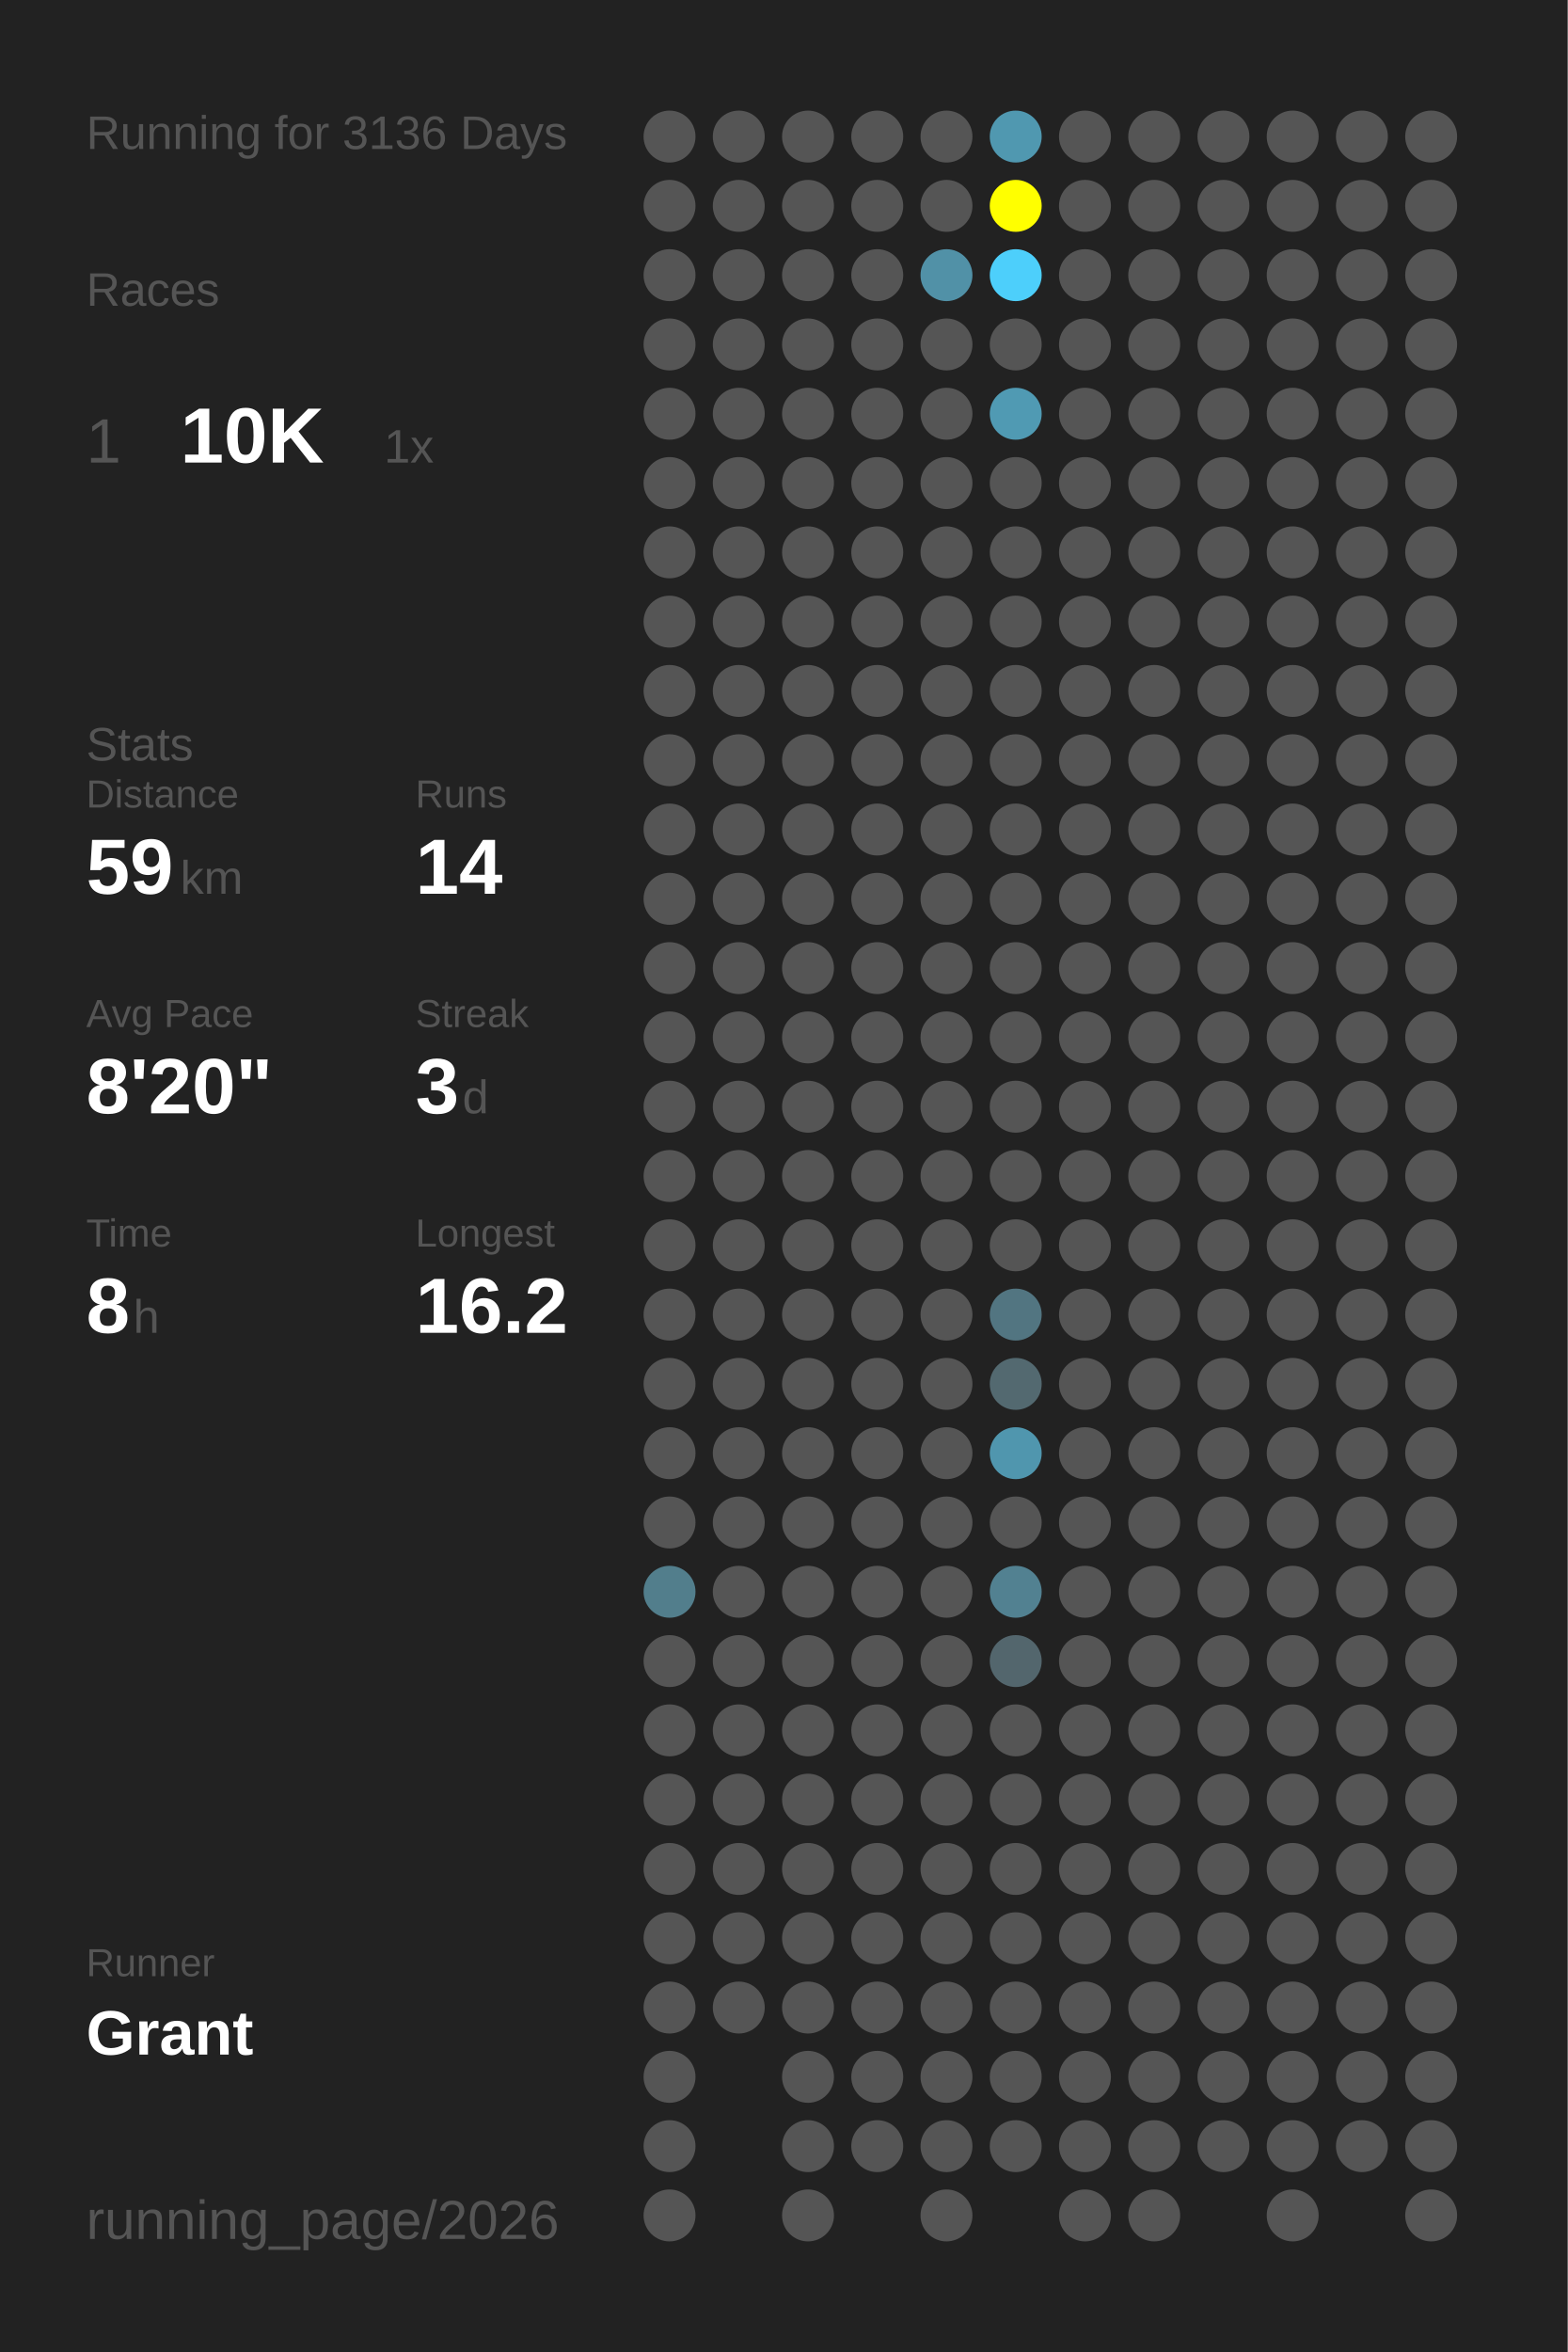
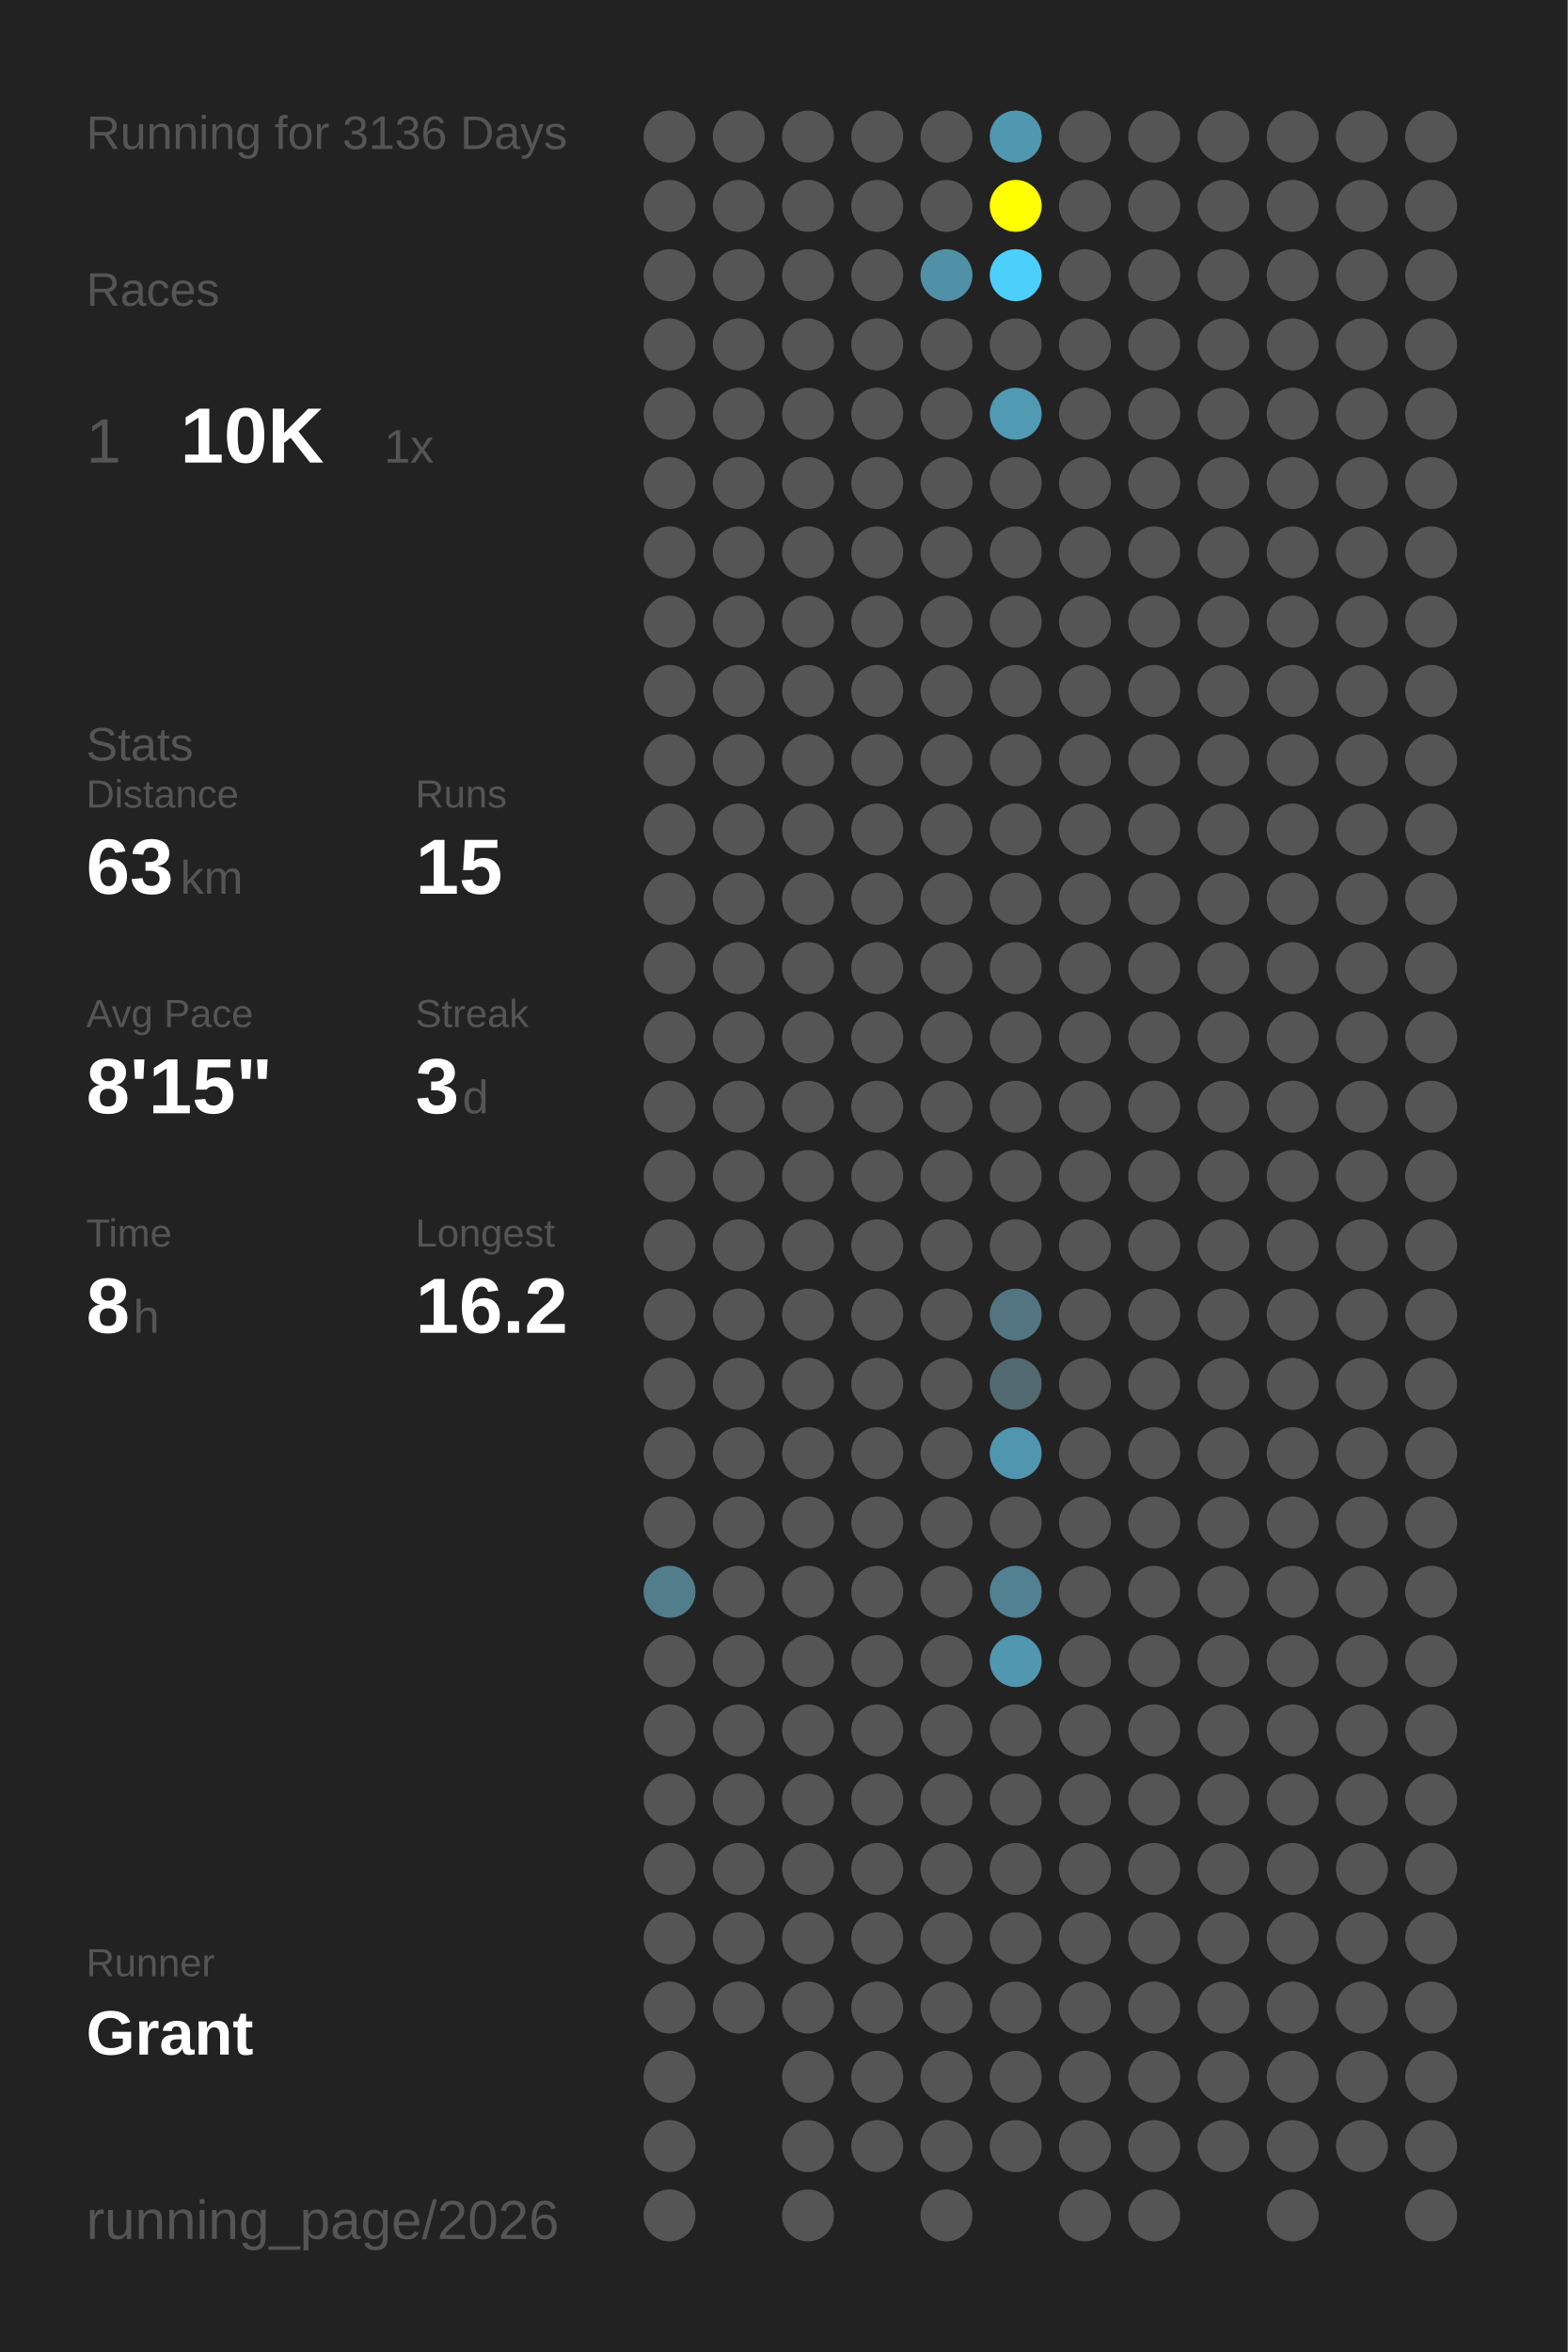
<svg xmlns="http://www.w3.org/2000/svg" baseProfile="full" height="300mm" version="1.1" viewBox="0,0,200,300" width="200mm">
  <defs />
  <rect fill="#222222" height="300" width="200" x="0" y="0" />
  <text fill="#555555" style="font-size:6px; font-family:Arial;" x="11" y="19">Running for 3136 Days</text>
  <text fill="#555555" style="font-size:6px; font-family:Arial;" x="11" y="39">Races</text>
  <text fill="#555555" style="font-size:8px; font-family:Arial;" x="11" y="59">1</text>
  <text fill="#FFFFFF" style="font-size:10px; font-family:Arial; font-weight:bold;" x="23" y="59">10K</text>
  <text fill="#555555" style="font-size:6px; font-family:Arial;" x="49" y="59">1x</text>
  <text fill="#555555" style="font-size:6px; font-family:Arial;" x="11" y="97">Stats</text>
  <text fill="#555555" style="font-size:5px; font-family:Arial;" x="11" y="103">Distance</text>
-   <text fill="#FFFFFF" style="font-size:10px; font-family:Arial; font-weight:bold;" x="11" y="114">59</text>
+   <text fill="#FFFFFF" style="font-size:10px; font-family:Arial; font-weight:bold;" x="11" y="114">63</text>
  <text fill="#555555" style="font-size:6px; font-family:Arial;" x="23" y="114">km</text>
  <text fill="#555555" style="font-size:5px; font-family:Arial;" x="53" y="103">Runs</text>
-   <text fill="#FFFFFF" style="font-size:10px; font-family:Arial; font-weight:bold;" x="53" y="114">14</text>
+   <text fill="#FFFFFF" style="font-size:10px; font-family:Arial; font-weight:bold;" x="53" y="114">15</text>
  <text fill="#555555" style="font-size:5px; font-family:Arial;" x="11" y="131">Avg Pace</text>
-   <text fill="#FFFFFF" style="font-size:10px; font-family:Arial; font-weight:bold;" x="11" y="142">8'20"</text>
+   <text fill="#FFFFFF" style="font-size:10px; font-family:Arial; font-weight:bold;" x="11" y="142">8'15"</text>
  <text fill="#555555" style="font-size:5px; font-family:Arial;" x="53" y="131">Streak</text>
  <text fill="#FFFFFF" style="font-size:10px; font-family:Arial; font-weight:bold;" x="53" y="142">3</text>
  <text fill="#555555" style="font-size:6px; font-family:Arial;" x="59" y="142">d</text>
  <text fill="#555555" style="font-size:5px; font-family:Arial;" x="11" y="159">Time</text>
  <text fill="#FFFFFF" style="font-size:10px; font-family:Arial; font-weight:bold;" x="11" y="170">8</text>
  <text fill="#555555" style="font-size:6px; font-family:Arial;" x="17" y="170">h</text>
  <text fill="#555555" style="font-size:5px; font-family:Arial;" x="53" y="159">Longest</text>
  <text fill="#FFFFFF" style="font-size:10px; font-family:Arial; font-weight:bold;" x="53" y="170">16.2</text>
  <text fill="#555555" style="font-size:5px; font-family:Arial;" x="11" y="252.065">Runner</text>
  <text fill="#FFFFFF" style="font-size:8px; font-family:Arial; font-weight:bold;" x="11" y="262.065">Grant</text>
  <text fill="#555555" style="font-size:7px; font-family:Arial;" x="11" y="285.581">running_page/2026</text>
  <circle cx="85.417" cy="17.419" fill="#555555" r="3.312" />
  <circle cx="85.417" cy="26.258" fill="#555555" r="3.312" />
  <circle cx="85.417" cy="35.097" fill="#555555" r="3.312" />
  <circle cx="85.417" cy="43.935" fill="#555555" r="3.312" />
  <circle cx="85.417" cy="52.774" fill="#555555" r="3.312" />
  <circle cx="85.417" cy="61.613" fill="#555555" r="3.312" />
  <circle cx="85.417" cy="70.452" fill="#555555" r="3.312" />
  <circle cx="85.417" cy="79.29" fill="#555555" r="3.312" />
  <circle cx="85.417" cy="88.129" fill="#555555" r="3.312" />
  <circle cx="85.417" cy="96.968" fill="#555555" r="3.312" />
  <circle cx="85.417" cy="105.806" fill="#555555" r="3.312" />
  <circle cx="85.417" cy="114.645" fill="#555555" r="3.312" />
  <circle cx="85.417" cy="123.484" fill="#555555" r="3.312" />
  <circle cx="85.417" cy="132.323" fill="#555555" r="3.312" />
  <circle cx="85.417" cy="141.161" fill="#555555" r="3.312" />
  <circle cx="85.417" cy="150" fill="#555555" r="3.312" />
  <circle cx="85.417" cy="158.839" fill="#555555" r="3.312" />
  <circle cx="85.417" cy="167.677" fill="#555555" r="3.312" />
  <circle cx="85.417" cy="176.516" fill="#555555" r="3.312" />
  <circle cx="85.417" cy="185.355" fill="#555555" r="3.312" />
  <circle cx="85.417" cy="194.194" fill="#555555" r="3.312" />
  <circle cx="85.417" cy="203.032" fill="#527e8c" r="3.312" />
  <circle cx="85.417" cy="211.871" fill="#555555" r="3.312" />
  <circle cx="85.417" cy="220.71" fill="#555555" r="3.312" />
  <circle cx="85.417" cy="229.548" fill="#555555" r="3.312" />
  <circle cx="85.417" cy="238.387" fill="#555555" r="3.312" />
  <circle cx="85.417" cy="247.226" fill="#555555" r="3.312" />
  <circle cx="85.417" cy="256.065" fill="#555555" r="3.312" />
  <circle cx="85.417" cy="264.903" fill="#555555" r="3.312" />
  <circle cx="85.417" cy="273.742" fill="#555555" r="3.312" />
  <circle cx="85.417" cy="282.581" fill="#555555" r="3.312" />
  <circle cx="94.25" cy="17.419" fill="#555555" r="3.312" />
  <circle cx="94.25" cy="26.258" fill="#555555" r="3.312" />
  <circle cx="94.25" cy="35.097" fill="#555555" r="3.312" />
  <circle cx="94.25" cy="43.935" fill="#555555" r="3.312" />
  <circle cx="94.25" cy="52.774" fill="#555555" r="3.312" />
  <circle cx="94.25" cy="61.613" fill="#555555" r="3.312" />
  <circle cx="94.25" cy="70.452" fill="#555555" r="3.312" />
  <circle cx="94.25" cy="79.29" fill="#555555" r="3.312" />
  <circle cx="94.25" cy="88.129" fill="#555555" r="3.312" />
  <circle cx="94.25" cy="96.968" fill="#555555" r="3.312" />
  <circle cx="94.25" cy="105.806" fill="#555555" r="3.312" />
  <circle cx="94.25" cy="114.645" fill="#555555" r="3.312" />
  <circle cx="94.25" cy="123.484" fill="#555555" r="3.312" />
  <circle cx="94.25" cy="132.323" fill="#555555" r="3.312" />
  <circle cx="94.25" cy="141.161" fill="#555555" r="3.312" />
  <circle cx="94.25" cy="150" fill="#555555" r="3.312" />
  <circle cx="94.25" cy="158.839" fill="#555555" r="3.312" />
  <circle cx="94.25" cy="167.677" fill="#555555" r="3.312" />
  <circle cx="94.25" cy="176.516" fill="#555555" r="3.312" />
  <circle cx="94.25" cy="185.355" fill="#555555" r="3.312" />
  <circle cx="94.25" cy="194.194" fill="#555555" r="3.312" />
  <circle cx="94.25" cy="203.032" fill="#555555" r="3.312" />
  <circle cx="94.25" cy="211.871" fill="#555555" r="3.312" />
  <circle cx="94.25" cy="220.71" fill="#555555" r="3.312" />
  <circle cx="94.25" cy="229.548" fill="#555555" r="3.312" />
  <circle cx="94.25" cy="238.387" fill="#555555" r="3.312" />
  <circle cx="94.25" cy="247.226" fill="#555555" r="3.312" />
  <circle cx="94.25" cy="256.065" fill="#555555" r="3.312" />
  <circle cx="103.083" cy="17.419" fill="#555555" r="3.312" />
  <circle cx="103.083" cy="26.258" fill="#555555" r="3.312" />
  <circle cx="103.083" cy="35.097" fill="#555555" r="3.312" />
  <circle cx="103.083" cy="43.935" fill="#555555" r="3.312" />
  <circle cx="103.083" cy="52.774" fill="#555555" r="3.312" />
  <circle cx="103.083" cy="61.613" fill="#555555" r="3.312" />
  <circle cx="103.083" cy="70.452" fill="#555555" r="3.312" />
  <circle cx="103.083" cy="79.29" fill="#555555" r="3.312" />
  <circle cx="103.083" cy="88.129" fill="#555555" r="3.312" />
  <circle cx="103.083" cy="96.968" fill="#555555" r="3.312" />
  <circle cx="103.083" cy="105.806" fill="#555555" r="3.312" />
  <circle cx="103.083" cy="114.645" fill="#555555" r="3.312" />
  <circle cx="103.083" cy="123.484" fill="#555555" r="3.312" />
  <circle cx="103.083" cy="132.323" fill="#555555" r="3.312" />
  <circle cx="103.083" cy="141.161" fill="#555555" r="3.312" />
  <circle cx="103.083" cy="150" fill="#555555" r="3.312" />
  <circle cx="103.083" cy="158.839" fill="#555555" r="3.312" />
  <circle cx="103.083" cy="167.677" fill="#555555" r="3.312" />
  <circle cx="103.083" cy="176.516" fill="#555555" r="3.312" />
  <circle cx="103.083" cy="185.355" fill="#555555" r="3.312" />
  <circle cx="103.083" cy="194.194" fill="#555555" r="3.312" />
  <circle cx="103.083" cy="203.032" fill="#555555" r="3.312" />
  <circle cx="103.083" cy="211.871" fill="#555555" r="3.312" />
  <circle cx="103.083" cy="220.71" fill="#555555" r="3.312" />
  <circle cx="103.083" cy="229.548" fill="#555555" r="3.312" />
  <circle cx="103.083" cy="238.387" fill="#555555" r="3.312" />
  <circle cx="103.083" cy="247.226" fill="#555555" r="3.312" />
  <circle cx="103.083" cy="256.065" fill="#555555" r="3.312" />
  <circle cx="103.083" cy="264.903" fill="#555555" r="3.312" />
  <circle cx="103.083" cy="273.742" fill="#555555" r="3.312" />
  <circle cx="103.083" cy="282.581" fill="#555555" r="3.312" />
  <circle cx="111.917" cy="17.419" fill="#555555" r="3.312" />
  <circle cx="111.917" cy="26.258" fill="#555555" r="3.312" />
  <circle cx="111.917" cy="35.097" fill="#555555" r="3.312" />
  <circle cx="111.917" cy="43.935" fill="#555555" r="3.312" />
  <circle cx="111.917" cy="52.774" fill="#555555" r="3.312" />
  <circle cx="111.917" cy="61.613" fill="#555555" r="3.312" />
  <circle cx="111.917" cy="70.452" fill="#555555" r="3.312" />
  <circle cx="111.917" cy="79.29" fill="#555555" r="3.312" />
  <circle cx="111.917" cy="88.129" fill="#555555" r="3.312" />
  <circle cx="111.917" cy="96.968" fill="#555555" r="3.312" />
  <circle cx="111.917" cy="105.806" fill="#555555" r="3.312" />
  <circle cx="111.917" cy="114.645" fill="#555555" r="3.312" />
  <circle cx="111.917" cy="123.484" fill="#555555" r="3.312" />
  <circle cx="111.917" cy="132.323" fill="#555555" r="3.312" />
  <circle cx="111.917" cy="141.161" fill="#555555" r="3.312" />
  <circle cx="111.917" cy="150" fill="#555555" r="3.312" />
  <circle cx="111.917" cy="158.839" fill="#555555" r="3.312" />
  <circle cx="111.917" cy="167.677" fill="#555555" r="3.312" />
  <circle cx="111.917" cy="176.516" fill="#555555" r="3.312" />
  <circle cx="111.917" cy="185.355" fill="#555555" r="3.312" />
  <circle cx="111.917" cy="194.194" fill="#555555" r="3.312" />
  <circle cx="111.917" cy="203.032" fill="#555555" r="3.312" />
  <circle cx="111.917" cy="211.871" fill="#555555" r="3.312" />
  <circle cx="111.917" cy="220.71" fill="#555555" r="3.312" />
  <circle cx="111.917" cy="229.548" fill="#555555" r="3.312" />
  <circle cx="111.917" cy="238.387" fill="#555555" r="3.312" />
  <circle cx="111.917" cy="247.226" fill="#555555" r="3.312" />
  <circle cx="111.917" cy="256.065" fill="#555555" r="3.312" />
  <circle cx="111.917" cy="264.903" fill="#555555" r="3.312" />
  <circle cx="111.917" cy="273.742" fill="#555555" r="3.312" />
  <circle cx="120.75" cy="17.419" fill="#555555" r="3.312" />
  <circle cx="120.75" cy="26.258" fill="#555555" r="3.312" />
  <circle cx="120.75" cy="35.097" fill="#5191a7" r="3.312" />
  <circle cx="120.75" cy="43.935" fill="#555555" r="3.312" />
  <circle cx="120.75" cy="52.774" fill="#555555" r="3.312" />
  <circle cx="120.75" cy="61.613" fill="#555555" r="3.312" />
  <circle cx="120.75" cy="70.452" fill="#555555" r="3.312" />
  <circle cx="120.75" cy="79.29" fill="#555555" r="3.312" />
  <circle cx="120.75" cy="88.129" fill="#555555" r="3.312" />
  <circle cx="120.75" cy="96.968" fill="#555555" r="3.312" />
  <circle cx="120.75" cy="105.806" fill="#555555" r="3.312" />
  <circle cx="120.75" cy="114.645" fill="#555555" r="3.312" />
  <circle cx="120.75" cy="123.484" fill="#555555" r="3.312" />
  <circle cx="120.75" cy="132.323" fill="#555555" r="3.312" />
  <circle cx="120.75" cy="141.161" fill="#555555" r="3.312" />
  <circle cx="120.75" cy="150" fill="#555555" r="3.312" />
  <circle cx="120.75" cy="158.839" fill="#555555" r="3.312" />
  <circle cx="120.75" cy="167.677" fill="#555555" r="3.312" />
  <circle cx="120.75" cy="176.516" fill="#555555" r="3.312" />
  <circle cx="120.75" cy="185.355" fill="#555555" r="3.312" />
  <circle cx="120.75" cy="194.194" fill="#555555" r="3.312" />
  <circle cx="120.75" cy="203.032" fill="#555555" r="3.312" />
  <circle cx="120.75" cy="211.871" fill="#555555" r="3.312" />
  <circle cx="120.75" cy="220.71" fill="#555555" r="3.312" />
  <circle cx="120.75" cy="229.548" fill="#555555" r="3.312" />
  <circle cx="120.75" cy="238.387" fill="#555555" r="3.312" />
  <circle cx="120.75" cy="247.226" fill="#555555" r="3.312" />
  <circle cx="120.75" cy="256.065" fill="#555555" r="3.312" />
  <circle cx="120.75" cy="264.903" fill="#555555" r="3.312" />
  <circle cx="120.75" cy="273.742" fill="#555555" r="3.312" />
  <circle cx="120.75" cy="282.581" fill="#555555" r="3.312" />
  <circle cx="129.583" cy="17.419" fill="#5098b0" r="3.312" />
  <circle cx="129.583" cy="26.258" fill="#FFFF00" r="3.312" />
  <circle cx="129.583" cy="35.097" fill="#4dcffb" r="3.312" />
  <circle cx="129.583" cy="43.935" fill="#555555" r="3.312" />
  <circle cx="129.583" cy="52.774" fill="#509ab3" r="3.312" />
  <circle cx="129.583" cy="61.613" fill="#555555" r="3.312" />
  <circle cx="129.583" cy="70.452" fill="#555555" r="3.312" />
  <circle cx="129.583" cy="79.29" fill="#555555" r="3.312" />
  <circle cx="129.583" cy="88.129" fill="#555555" r="3.312" />
  <circle cx="129.583" cy="96.968" fill="#555555" r="3.312" />
  <circle cx="129.583" cy="105.806" fill="#555555" r="3.312" />
  <circle cx="129.583" cy="114.645" fill="#555555" r="3.312" />
  <circle cx="129.583" cy="123.484" fill="#555555" r="3.312" />
  <circle cx="129.583" cy="132.323" fill="#555555" r="3.312" />
  <circle cx="129.583" cy="141.161" fill="#555555" r="3.312" />
  <circle cx="129.583" cy="150" fill="#555555" r="3.312" />
  <circle cx="129.583" cy="158.839" fill="#555555" r="3.312" />
  <circle cx="129.583" cy="167.677" fill="#527581" r="3.312" />
  <circle cx="129.583" cy="176.516" fill="#536970" r="3.312" />
  <circle cx="129.583" cy="185.355" fill="#5096ae" r="3.312" />
  <circle cx="129.583" cy="194.194" fill="#555555" r="3.312" />
  <circle cx="129.583" cy="203.032" fill="#528191" r="3.312" />
-   <circle cx="129.583" cy="211.871" fill="#53666d" r="3.312" />
+   <circle cx="129.583" cy="211.871" fill="#5097af" r="3.312" />
  <circle cx="129.583" cy="220.71" fill="#555555" r="3.312" />
  <circle cx="129.583" cy="229.548" fill="#555555" r="3.312" />
  <circle cx="129.583" cy="238.387" fill="#555555" r="3.312" />
  <circle cx="129.583" cy="247.226" fill="#555555" r="3.312" />
  <circle cx="129.583" cy="256.065" fill="#555555" r="3.312" />
  <circle cx="129.583" cy="264.903" fill="#555555" r="3.312" />
  <circle cx="129.583" cy="273.742" fill="#555555" r="3.312" />
  <circle cx="138.417" cy="17.419" fill="#555555" r="3.312" />
  <circle cx="138.417" cy="26.258" fill="#555555" r="3.312" />
  <circle cx="138.417" cy="35.097" fill="#555555" r="3.312" />
  <circle cx="138.417" cy="43.935" fill="#555555" r="3.312" />
  <circle cx="138.417" cy="52.774" fill="#555555" r="3.312" />
  <circle cx="138.417" cy="61.613" fill="#555555" r="3.312" />
  <circle cx="138.417" cy="70.452" fill="#555555" r="3.312" />
  <circle cx="138.417" cy="79.29" fill="#555555" r="3.312" />
  <circle cx="138.417" cy="88.129" fill="#555555" r="3.312" />
  <circle cx="138.417" cy="96.968" fill="#555555" r="3.312" />
  <circle cx="138.417" cy="105.806" fill="#555555" r="3.312" />
  <circle cx="138.417" cy="114.645" fill="#555555" r="3.312" />
  <circle cx="138.417" cy="123.484" fill="#555555" r="3.312" />
  <circle cx="138.417" cy="132.323" fill="#555555" r="3.312" />
  <circle cx="138.417" cy="141.161" fill="#555555" r="3.312" />
  <circle cx="138.417" cy="150" fill="#555555" r="3.312" />
  <circle cx="138.417" cy="158.839" fill="#555555" r="3.312" />
  <circle cx="138.417" cy="167.677" fill="#555555" r="3.312" />
  <circle cx="138.417" cy="176.516" fill="#555555" r="3.312" />
  <circle cx="138.417" cy="185.355" fill="#555555" r="3.312" />
  <circle cx="138.417" cy="194.194" fill="#555555" r="3.312" />
  <circle cx="138.417" cy="203.032" fill="#555555" r="3.312" />
  <circle cx="138.417" cy="211.871" fill="#555555" r="3.312" />
  <circle cx="138.417" cy="220.71" fill="#555555" r="3.312" />
  <circle cx="138.417" cy="229.548" fill="#555555" r="3.312" />
  <circle cx="138.417" cy="238.387" fill="#555555" r="3.312" />
  <circle cx="138.417" cy="247.226" fill="#555555" r="3.312" />
  <circle cx="138.417" cy="256.065" fill="#555555" r="3.312" />
  <circle cx="138.417" cy="264.903" fill="#555555" r="3.312" />
  <circle cx="138.417" cy="273.742" fill="#555555" r="3.312" />
  <circle cx="138.417" cy="282.581" fill="#555555" r="3.312" />
  <circle cx="147.25" cy="17.419" fill="#555555" r="3.312" />
  <circle cx="147.25" cy="26.258" fill="#555555" r="3.312" />
  <circle cx="147.25" cy="35.097" fill="#555555" r="3.312" />
  <circle cx="147.25" cy="43.935" fill="#555555" r="3.312" />
  <circle cx="147.25" cy="52.774" fill="#555555" r="3.312" />
  <circle cx="147.25" cy="61.613" fill="#555555" r="3.312" />
  <circle cx="147.25" cy="70.452" fill="#555555" r="3.312" />
  <circle cx="147.25" cy="79.29" fill="#555555" r="3.312" />
  <circle cx="147.25" cy="88.129" fill="#555555" r="3.312" />
  <circle cx="147.25" cy="96.968" fill="#555555" r="3.312" />
  <circle cx="147.25" cy="105.806" fill="#555555" r="3.312" />
  <circle cx="147.25" cy="114.645" fill="#555555" r="3.312" />
  <circle cx="147.25" cy="123.484" fill="#555555" r="3.312" />
  <circle cx="147.25" cy="132.323" fill="#555555" r="3.312" />
  <circle cx="147.25" cy="141.161" fill="#555555" r="3.312" />
  <circle cx="147.25" cy="150" fill="#555555" r="3.312" />
  <circle cx="147.25" cy="158.839" fill="#555555" r="3.312" />
  <circle cx="147.25" cy="167.677" fill="#555555" r="3.312" />
  <circle cx="147.25" cy="176.516" fill="#555555" r="3.312" />
  <circle cx="147.25" cy="185.355" fill="#555555" r="3.312" />
  <circle cx="147.25" cy="194.194" fill="#555555" r="3.312" />
  <circle cx="147.25" cy="203.032" fill="#555555" r="3.312" />
  <circle cx="147.25" cy="211.871" fill="#555555" r="3.312" />
  <circle cx="147.25" cy="220.71" fill="#555555" r="3.312" />
  <circle cx="147.25" cy="229.548" fill="#555555" r="3.312" />
  <circle cx="147.25" cy="238.387" fill="#555555" r="3.312" />
  <circle cx="147.25" cy="247.226" fill="#555555" r="3.312" />
  <circle cx="147.25" cy="256.065" fill="#555555" r="3.312" />
  <circle cx="147.25" cy="264.903" fill="#555555" r="3.312" />
  <circle cx="147.25" cy="273.742" fill="#555555" r="3.312" />
  <circle cx="147.25" cy="282.581" fill="#555555" r="3.312" />
  <circle cx="156.083" cy="17.419" fill="#555555" r="3.312" />
  <circle cx="156.083" cy="26.258" fill="#555555" r="3.312" />
  <circle cx="156.083" cy="35.097" fill="#555555" r="3.312" />
  <circle cx="156.083" cy="43.935" fill="#555555" r="3.312" />
  <circle cx="156.083" cy="52.774" fill="#555555" r="3.312" />
  <circle cx="156.083" cy="61.613" fill="#555555" r="3.312" />
  <circle cx="156.083" cy="70.452" fill="#555555" r="3.312" />
  <circle cx="156.083" cy="79.29" fill="#555555" r="3.312" />
  <circle cx="156.083" cy="88.129" fill="#555555" r="3.312" />
  <circle cx="156.083" cy="96.968" fill="#555555" r="3.312" />
  <circle cx="156.083" cy="105.806" fill="#555555" r="3.312" />
  <circle cx="156.083" cy="114.645" fill="#555555" r="3.312" />
  <circle cx="156.083" cy="123.484" fill="#555555" r="3.312" />
  <circle cx="156.083" cy="132.323" fill="#555555" r="3.312" />
  <circle cx="156.083" cy="141.161" fill="#555555" r="3.312" />
  <circle cx="156.083" cy="150" fill="#555555" r="3.312" />
  <circle cx="156.083" cy="158.839" fill="#555555" r="3.312" />
  <circle cx="156.083" cy="167.677" fill="#555555" r="3.312" />
  <circle cx="156.083" cy="176.516" fill="#555555" r="3.312" />
  <circle cx="156.083" cy="185.355" fill="#555555" r="3.312" />
  <circle cx="156.083" cy="194.194" fill="#555555" r="3.312" />
  <circle cx="156.083" cy="203.032" fill="#555555" r="3.312" />
  <circle cx="156.083" cy="211.871" fill="#555555" r="3.312" />
  <circle cx="156.083" cy="220.71" fill="#555555" r="3.312" />
  <circle cx="156.083" cy="229.548" fill="#555555" r="3.312" />
  <circle cx="156.083" cy="238.387" fill="#555555" r="3.312" />
  <circle cx="156.083" cy="247.226" fill="#555555" r="3.312" />
  <circle cx="156.083" cy="256.065" fill="#555555" r="3.312" />
  <circle cx="156.083" cy="264.903" fill="#555555" r="3.312" />
  <circle cx="156.083" cy="273.742" fill="#555555" r="3.312" />
  <circle cx="164.917" cy="17.419" fill="#555555" r="3.312" />
  <circle cx="164.917" cy="26.258" fill="#555555" r="3.312" />
  <circle cx="164.917" cy="35.097" fill="#555555" r="3.312" />
  <circle cx="164.917" cy="43.935" fill="#555555" r="3.312" />
  <circle cx="164.917" cy="52.774" fill="#555555" r="3.312" />
  <circle cx="164.917" cy="61.613" fill="#555555" r="3.312" />
  <circle cx="164.917" cy="70.452" fill="#555555" r="3.312" />
  <circle cx="164.917" cy="79.29" fill="#555555" r="3.312" />
  <circle cx="164.917" cy="88.129" fill="#555555" r="3.312" />
  <circle cx="164.917" cy="96.968" fill="#555555" r="3.312" />
  <circle cx="164.917" cy="105.806" fill="#555555" r="3.312" />
  <circle cx="164.917" cy="114.645" fill="#555555" r="3.312" />
  <circle cx="164.917" cy="123.484" fill="#555555" r="3.312" />
  <circle cx="164.917" cy="132.323" fill="#555555" r="3.312" />
  <circle cx="164.917" cy="141.161" fill="#555555" r="3.312" />
  <circle cx="164.917" cy="150" fill="#555555" r="3.312" />
  <circle cx="164.917" cy="158.839" fill="#555555" r="3.312" />
  <circle cx="164.917" cy="167.677" fill="#555555" r="3.312" />
  <circle cx="164.917" cy="176.516" fill="#555555" r="3.312" />
  <circle cx="164.917" cy="185.355" fill="#555555" r="3.312" />
  <circle cx="164.917" cy="194.194" fill="#555555" r="3.312" />
  <circle cx="164.917" cy="203.032" fill="#555555" r="3.312" />
  <circle cx="164.917" cy="211.871" fill="#555555" r="3.312" />
  <circle cx="164.917" cy="220.71" fill="#555555" r="3.312" />
  <circle cx="164.917" cy="229.548" fill="#555555" r="3.312" />
  <circle cx="164.917" cy="238.387" fill="#555555" r="3.312" />
  <circle cx="164.917" cy="247.226" fill="#555555" r="3.312" />
  <circle cx="164.917" cy="256.065" fill="#555555" r="3.312" />
  <circle cx="164.917" cy="264.903" fill="#555555" r="3.312" />
  <circle cx="164.917" cy="273.742" fill="#555555" r="3.312" />
  <circle cx="164.917" cy="282.581" fill="#555555" r="3.312" />
  <circle cx="173.75" cy="17.419" fill="#555555" r="3.312" />
  <circle cx="173.75" cy="26.258" fill="#555555" r="3.312" />
  <circle cx="173.75" cy="35.097" fill="#555555" r="3.312" />
  <circle cx="173.75" cy="43.935" fill="#555555" r="3.312" />
  <circle cx="173.75" cy="52.774" fill="#555555" r="3.312" />
  <circle cx="173.75" cy="61.613" fill="#555555" r="3.312" />
  <circle cx="173.75" cy="70.452" fill="#555555" r="3.312" />
  <circle cx="173.75" cy="79.29" fill="#555555" r="3.312" />
  <circle cx="173.75" cy="88.129" fill="#555555" r="3.312" />
  <circle cx="173.75" cy="96.968" fill="#555555" r="3.312" />
  <circle cx="173.75" cy="105.806" fill="#555555" r="3.312" />
  <circle cx="173.75" cy="114.645" fill="#555555" r="3.312" />
  <circle cx="173.75" cy="123.484" fill="#555555" r="3.312" />
  <circle cx="173.75" cy="132.323" fill="#555555" r="3.312" />
  <circle cx="173.75" cy="141.161" fill="#555555" r="3.312" />
  <circle cx="173.75" cy="150" fill="#555555" r="3.312" />
  <circle cx="173.75" cy="158.839" fill="#555555" r="3.312" />
  <circle cx="173.75" cy="167.677" fill="#555555" r="3.312" />
  <circle cx="173.75" cy="176.516" fill="#555555" r="3.312" />
  <circle cx="173.75" cy="185.355" fill="#555555" r="3.312" />
  <circle cx="173.75" cy="194.194" fill="#555555" r="3.312" />
  <circle cx="173.75" cy="203.032" fill="#555555" r="3.312" />
  <circle cx="173.75" cy="211.871" fill="#555555" r="3.312" />
  <circle cx="173.75" cy="220.71" fill="#555555" r="3.312" />
  <circle cx="173.75" cy="229.548" fill="#555555" r="3.312" />
  <circle cx="173.75" cy="238.387" fill="#555555" r="3.312" />
  <circle cx="173.75" cy="247.226" fill="#555555" r="3.312" />
  <circle cx="173.75" cy="256.065" fill="#555555" r="3.312" />
  <circle cx="173.75" cy="264.903" fill="#555555" r="3.312" />
  <circle cx="173.75" cy="273.742" fill="#555555" r="3.312" />
  <circle cx="182.583" cy="17.419" fill="#555555" r="3.312" />
  <circle cx="182.583" cy="26.258" fill="#555555" r="3.312" />
  <circle cx="182.583" cy="35.097" fill="#555555" r="3.312" />
  <circle cx="182.583" cy="43.935" fill="#555555" r="3.312" />
  <circle cx="182.583" cy="52.774" fill="#555555" r="3.312" />
  <circle cx="182.583" cy="61.613" fill="#555555" r="3.312" />
  <circle cx="182.583" cy="70.452" fill="#555555" r="3.312" />
  <circle cx="182.583" cy="79.29" fill="#555555" r="3.312" />
  <circle cx="182.583" cy="88.129" fill="#555555" r="3.312" />
  <circle cx="182.583" cy="96.968" fill="#555555" r="3.312" />
  <circle cx="182.583" cy="105.806" fill="#555555" r="3.312" />
  <circle cx="182.583" cy="114.645" fill="#555555" r="3.312" />
  <circle cx="182.583" cy="123.484" fill="#555555" r="3.312" />
  <circle cx="182.583" cy="132.323" fill="#555555" r="3.312" />
  <circle cx="182.583" cy="141.161" fill="#555555" r="3.312" />
  <circle cx="182.583" cy="150" fill="#555555" r="3.312" />
  <circle cx="182.583" cy="158.839" fill="#555555" r="3.312" />
  <circle cx="182.583" cy="167.677" fill="#555555" r="3.312" />
  <circle cx="182.583" cy="176.516" fill="#555555" r="3.312" />
  <circle cx="182.583" cy="185.355" fill="#555555" r="3.312" />
  <circle cx="182.583" cy="194.194" fill="#555555" r="3.312" />
  <circle cx="182.583" cy="203.032" fill="#555555" r="3.312" />
  <circle cx="182.583" cy="211.871" fill="#555555" r="3.312" />
  <circle cx="182.583" cy="220.71" fill="#555555" r="3.312" />
  <circle cx="182.583" cy="229.548" fill="#555555" r="3.312" />
  <circle cx="182.583" cy="238.387" fill="#555555" r="3.312" />
  <circle cx="182.583" cy="247.226" fill="#555555" r="3.312" />
  <circle cx="182.583" cy="256.065" fill="#555555" r="3.312" />
  <circle cx="182.583" cy="264.903" fill="#555555" r="3.312" />
  <circle cx="182.583" cy="273.742" fill="#555555" r="3.312" />
  <circle cx="182.583" cy="282.581" fill="#555555" r="3.312" />
</svg>
